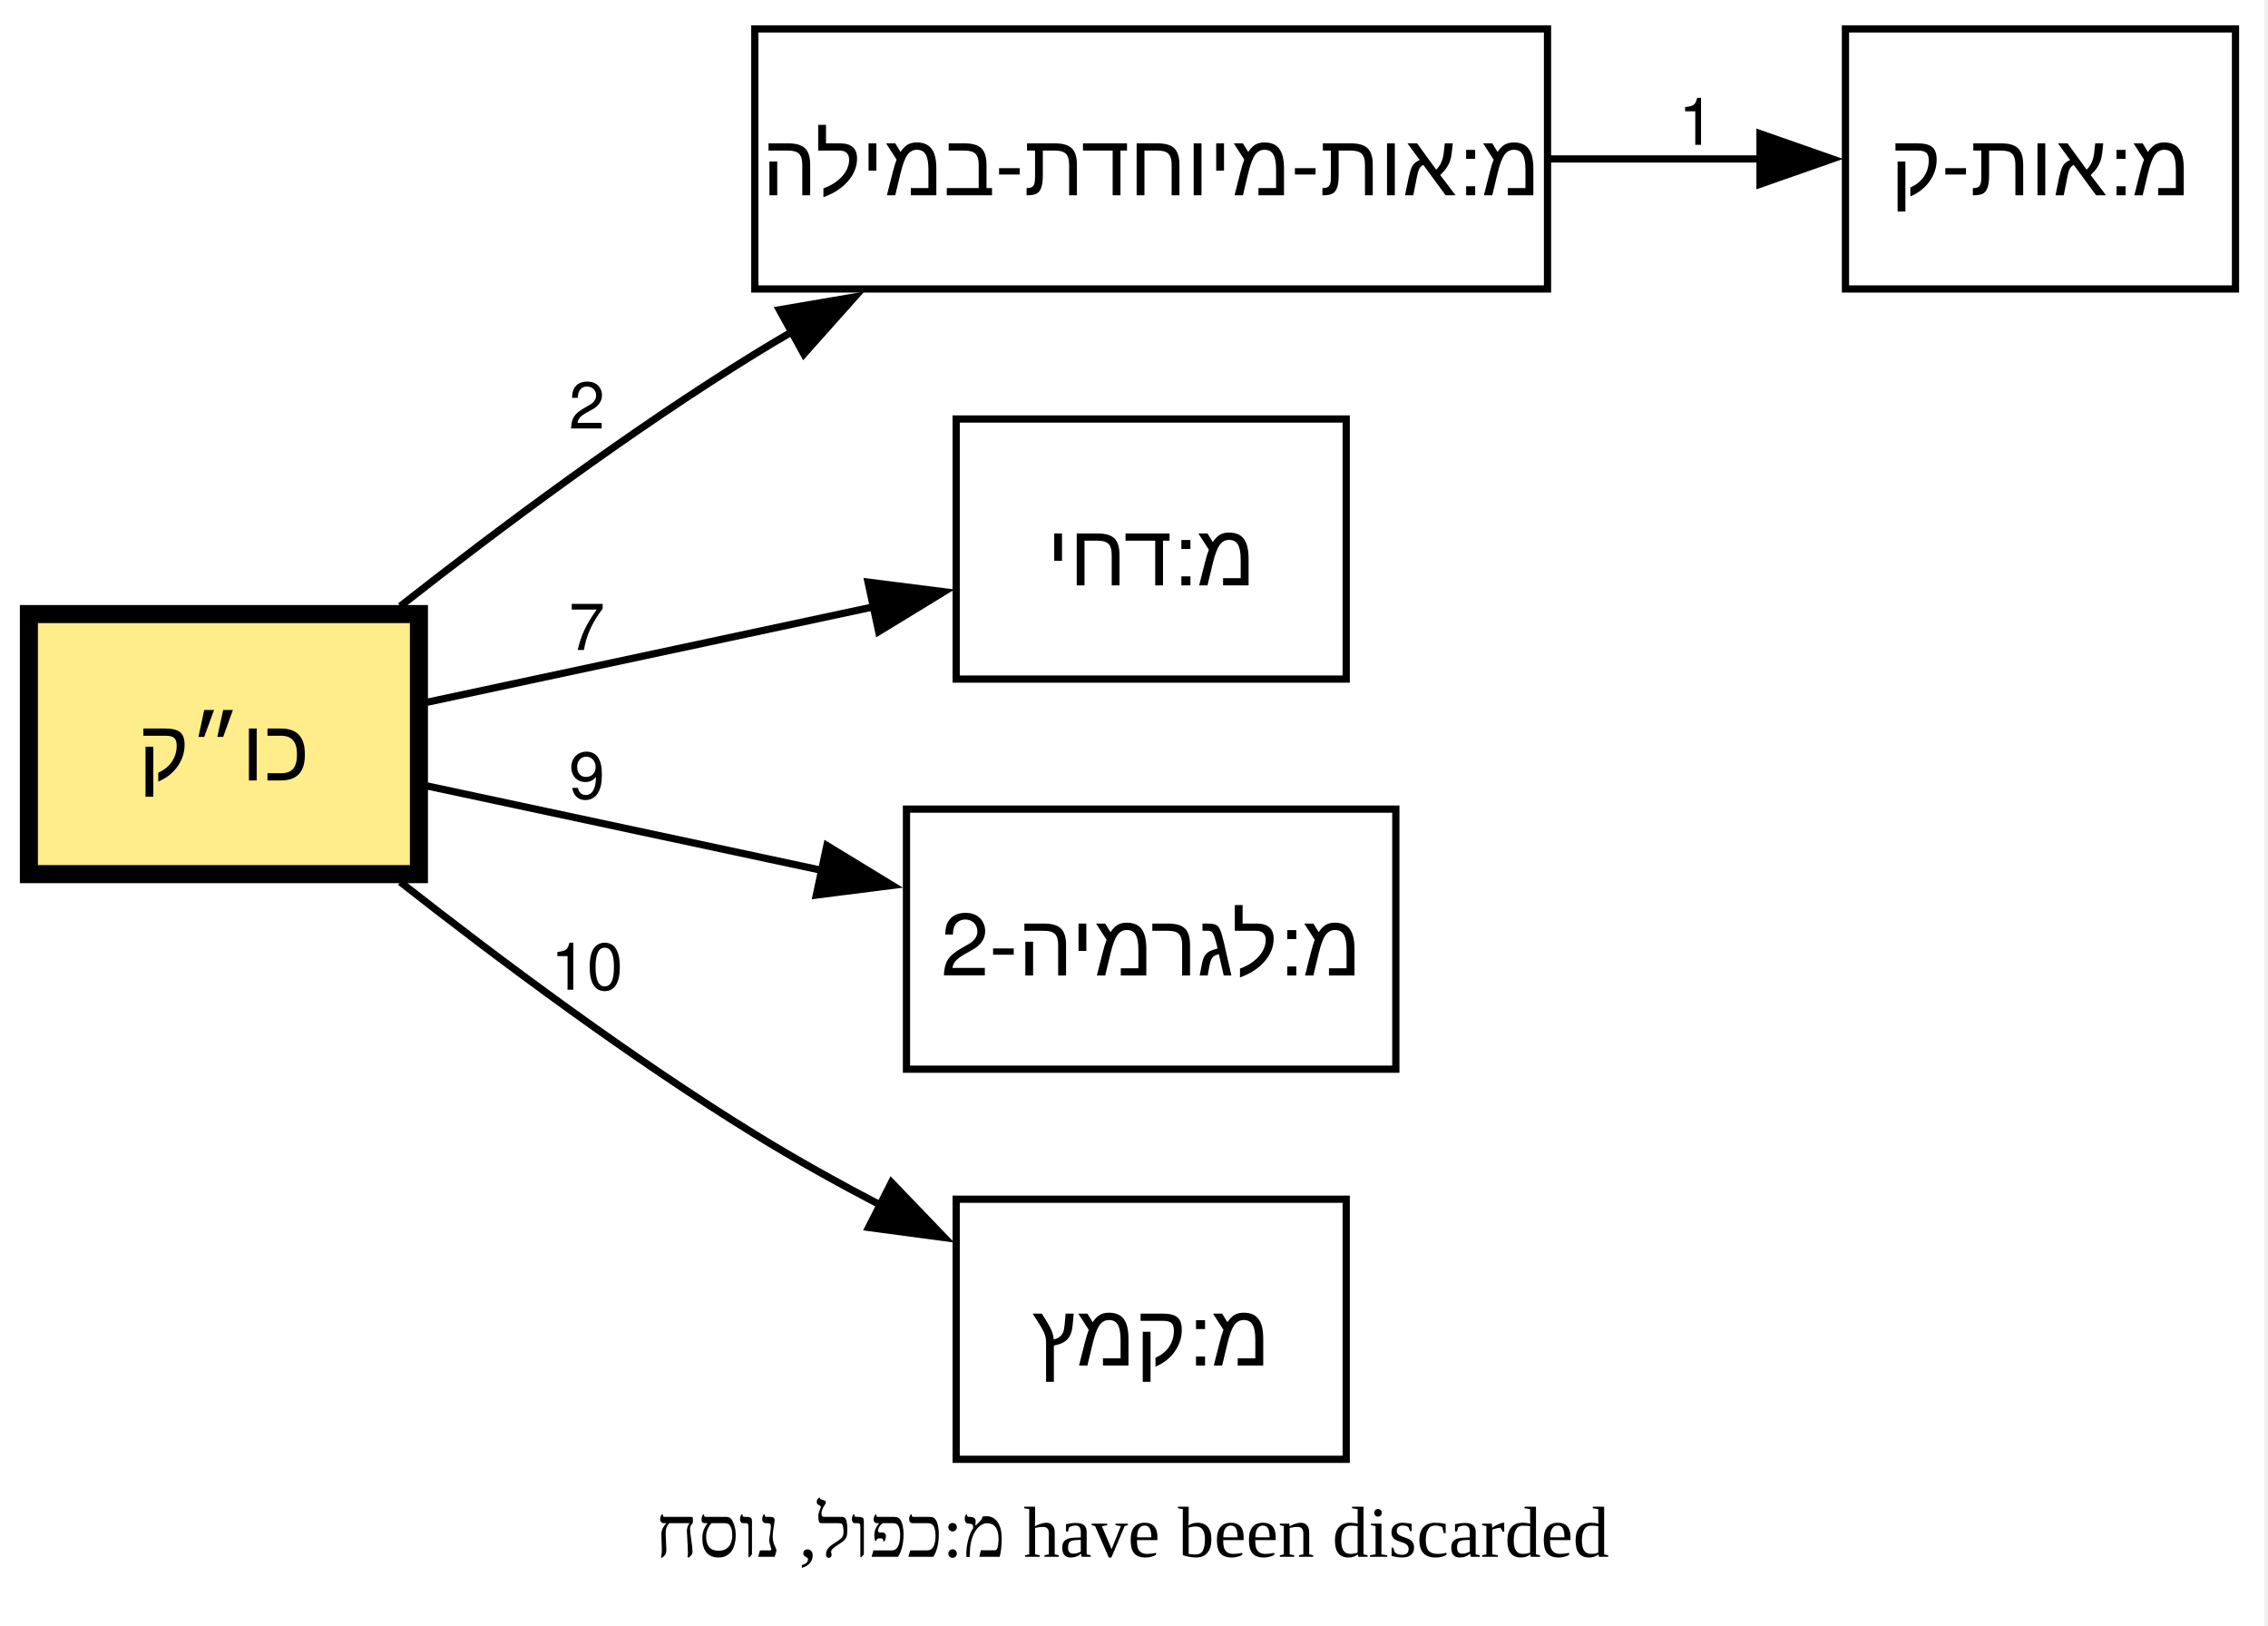
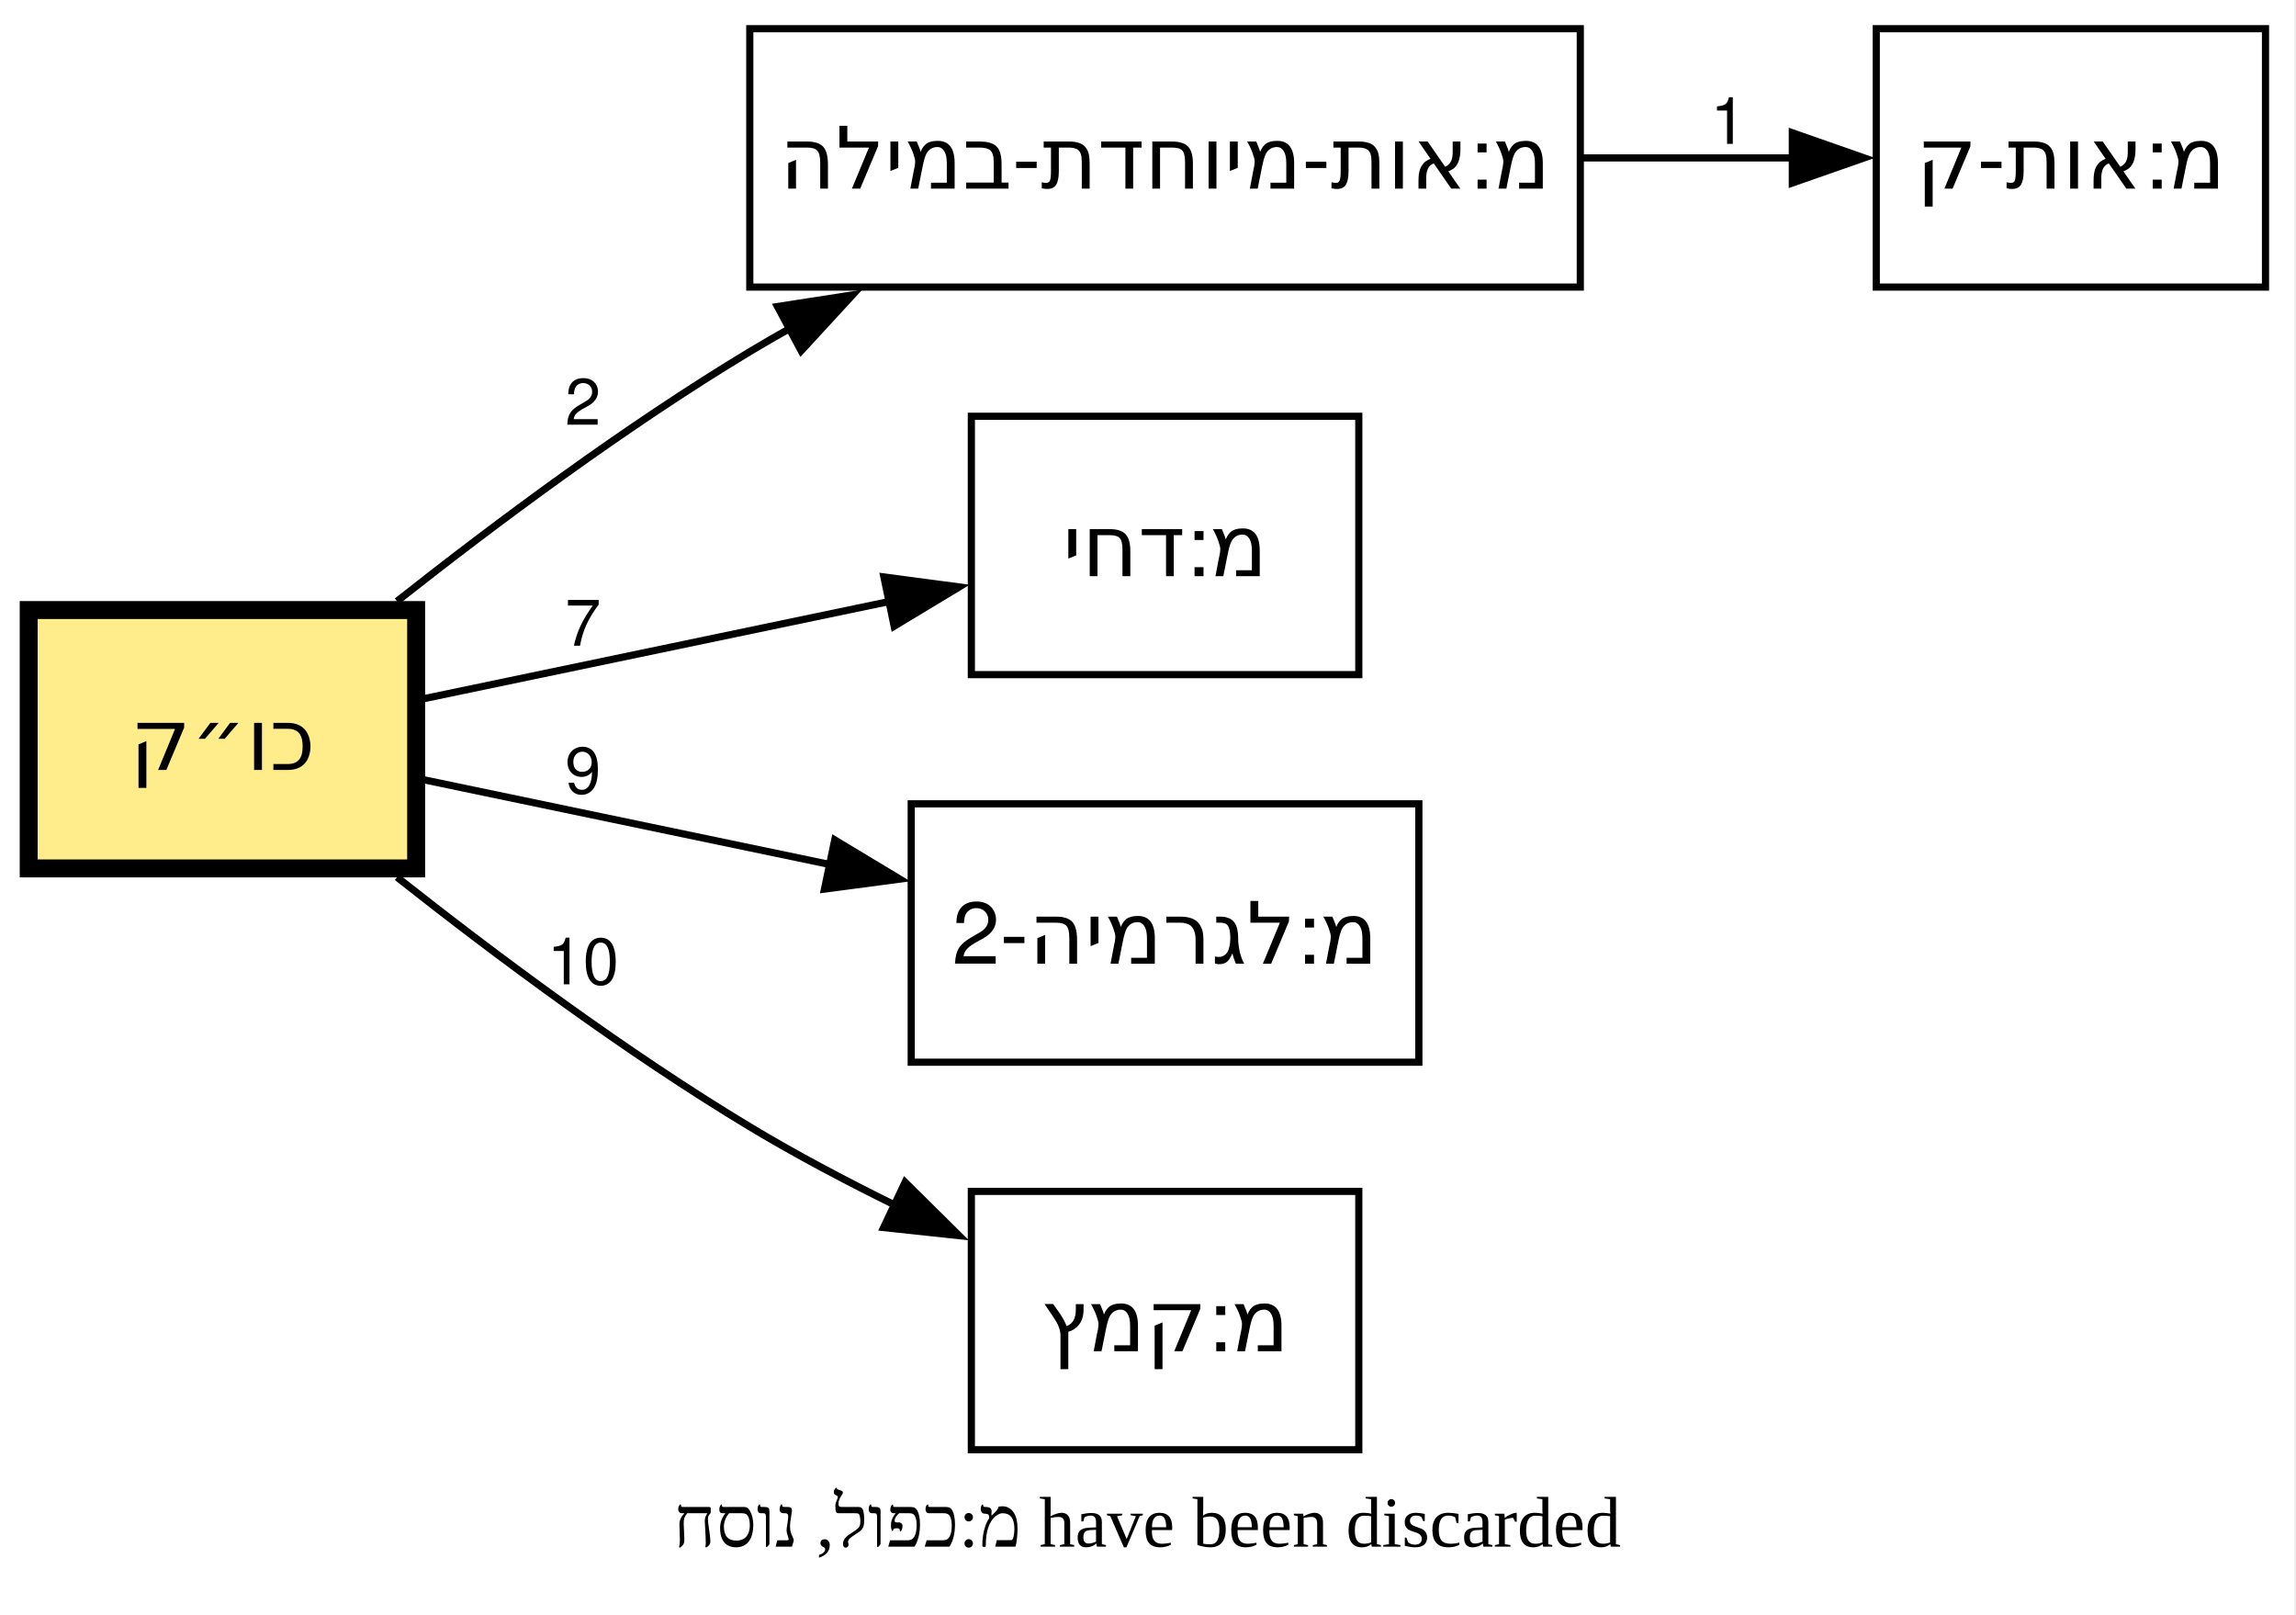
- <svg xmlns="http://www.w3.org/2000/svg" width="314pt" height="225pt" viewBox="0.00 0.00 314.00 225.00">
+ <svg xmlns="http://www.w3.org/2000/svg" width="320pt" height="225pt" viewBox="0.00 0.00 320.00 225.00">
  <g id="graph0" class="graph" transform="scale(1 1) rotate(0) translate(4 221.25)">
-     <polygon fill="white" stroke="none" points="-4,4 -4,-221.25 309.5,-221.25 309.5,4 -4,4" />
-     <text xml:space="preserve" text-anchor="middle" x="152.75" y="-5.75" font-family="Times New Roman,serif" font-size="10.00">מ:כפול, נוסח have been discarded</text>
+     <polygon fill="white" stroke="none" points="-4,4 -4,-221.25 315.75,-221.25 315.75,4 -4,4" />
+     <text xml:space="preserve" text-anchor="middle" x="155.88" y="-5.75" font-family="Times New Roman,serif" font-size="10.00">מ:כפול, נוסח have been discarded</text>
    <g id="node1" class="node">
      <polygon fill="#ffec8b" stroke="black" stroke-width="2.5" points="54,-136.25 0,-136.25 0,-100.25 54,-100.25 54,-136.25" />
-       <text xml:space="preserve" text-anchor="middle" x="27" y="-113.22" font-family="SBL Hebrew,Helvetica" font-size="12.00">כו״ק</text>
+       <text xml:space="preserve" text-anchor="middle" x="27" y="-113.97" font-family="Helvetica,sans-Serif" font-size="12.00">כו״ק</text>
    </g>
    <g id="node2" class="node">
-       <polygon fill="none" stroke="black" points="210.25,-217.25 100.5,-217.25 100.5,-181.25 210.25,-181.25 210.25,-217.25" />
-       <text xml:space="preserve" text-anchor="middle" x="155.38" y="-194.22" font-family="SBL Hebrew,Helvetica" font-size="12.00">מ:אות-מיוחדת-במילה</text>
+       <polygon fill="none" stroke="black" points="216.25,-217.25 100.5,-217.25 100.5,-181.25 216.25,-181.25 216.25,-217.25" />
+       <text xml:space="preserve" text-anchor="middle" x="158.38" y="-194.97" font-family="Helvetica,sans-Serif" font-size="12.00">מ:אות-מיוחדת-במילה</text>
    </g>
    <g id="edge1" class="edge">
-       <path fill="none" stroke="black" d="M51.42,-137.34C65.27,-148.21 83.4,-161.71 100.5,-172.25 102.3,-173.36 104.16,-174.47 106.05,-175.56" />
-       <polygon fill="black" stroke="black" points="103.9,-178.37 114.34,-180.15 107.29,-172.24 103.9,-178.37" />
-       <text xml:space="preserve" text-anchor="middle" x="77.25" y="-161.93" font-family="Helvetica,sans-Serif" font-size="9.00">2</text>
+       <path fill="none" stroke="black" d="M51.34,-137.48C65.16,-148.39 83.29,-161.89 100.5,-172.25 102.36,-173.37 104.28,-174.48 106.23,-175.57" />
+       <polygon fill="black" stroke="black" points="104.36,-178.54 114.83,-180.16 107.66,-172.37 104.36,-178.54" />
+       <text xml:space="preserve" text-anchor="middle" x="77.25" y="-162.06" font-family="Helvetica,sans-Serif" font-size="9.00">2</text>
    </g>
    <g id="node3" class="node">
-       <polygon fill="none" stroke="black" points="182.38,-163.25 128.38,-163.25 128.38,-127.25 182.38,-127.25 182.38,-163.25" />
-       <text xml:space="preserve" text-anchor="middle" x="155.38" y="-140.22" font-family="SBL Hebrew,Helvetica" font-size="12.00">מ:דחי</text>
+       <polygon fill="none" stroke="black" points="185.38,-163.25 131.38,-163.25 131.38,-127.25 185.38,-127.25 185.38,-163.25" />
+       <text xml:space="preserve" text-anchor="middle" x="158.38" y="-140.97" font-family="Helvetica,sans-Serif" font-size="12.00">מ:דחי</text>
    </g>
    <g id="edge2" class="edge">
-       <path fill="none" stroke="black" d="M55.11,-124.04C73.18,-127.9 97.16,-133.03 117.03,-137.27" />
-       <polygon fill="black" stroke="black" points="116.18,-140.67 126.69,-139.34 117.65,-133.82 116.18,-140.67" />
+       <path fill="none" stroke="black" d="M55.12,-123.91C74,-127.85 99.42,-133.15 120.18,-137.49" />
+       <polygon fill="black" stroke="black" points="119.19,-140.86 129.69,-139.47 120.62,-134 119.19,-140.86" />
      <text xml:space="preserve" text-anchor="middle" x="77.25" y="-131.28" font-family="Helvetica,sans-Serif" font-size="9.00">7</text>
    </g>
    <g id="node4" class="node">
-       <polygon fill="none" stroke="black" points="189.25,-109.25 121.5,-109.25 121.5,-73.25 189.25,-73.25 189.25,-109.25" />
-       <text xml:space="preserve" text-anchor="middle" x="155.38" y="-86.22" font-family="SBL Hebrew,Helvetica" font-size="12.00">מ:לגרמיה-2</text>
+       <polygon fill="none" stroke="black" points="193.75,-109.25 123,-109.25 123,-73.25 193.75,-73.25 193.75,-109.25" />
+       <text xml:space="preserve" text-anchor="middle" x="158.38" y="-86.97" font-family="Helvetica,sans-Serif" font-size="12.00">מ:לגרמיה-2</text>
    </g>
    <g id="edge3" class="edge">
-       <path fill="none" stroke="black" d="M55.11,-112.46C71.09,-109.04 91.69,-104.64 109.98,-100.73" />
-       <polygon fill="black" stroke="black" points="110.48,-104.21 119.53,-98.69 109.02,-97.36 110.48,-104.21" />
+       <path fill="none" stroke="black" d="M55.12,-112.59C71.52,-109.17 92.85,-104.72 111.78,-100.77" />
+       <polygon fill="black" stroke="black" points="112.34,-104.22 121.41,-98.76 110.91,-97.37 112.34,-104.22" />
      <text xml:space="preserve" text-anchor="middle" x="77.25" y="-110.7" font-family="Helvetica,sans-Serif" font-size="9.00">9</text>
    </g>
    <g id="node5" class="node">
-       <polygon fill="none" stroke="black" points="182.38,-55.25 128.38,-55.25 128.38,-19.25 182.38,-19.25 182.38,-55.25" />
-       <text xml:space="preserve" text-anchor="middle" x="155.38" y="-32.23" font-family="SBL Hebrew,Helvetica" font-size="12.00">מ:קמץ</text>
+       <polygon fill="none" stroke="black" points="185.38,-55.25 131.38,-55.25 131.38,-19.25 185.38,-19.25 185.38,-55.25" />
+       <text xml:space="preserve" text-anchor="middle" x="158.38" y="-32.98" font-family="Helvetica,sans-Serif" font-size="12.00">מ:קמץ</text>
    </g>
    <g id="edge4" class="edge">
-       <path fill="none" stroke="black" d="M51.42,-99.16C65.27,-88.29 83.4,-74.79 100.5,-64.25 106.09,-60.8 112.18,-57.42 118.19,-54.28" />
-       <polygon fill="black" stroke="black" points="119.42,-57.58 126.76,-49.94 116.26,-51.34 119.42,-57.58" />
-       <text xml:space="preserve" text-anchor="middle" x="77.25" y="-84.26" font-family="Helvetica,sans-Serif" font-size="9.00">10</text>
+       <path fill="none" stroke="black" d="M51.34,-99.02C65.16,-88.11 83.29,-74.61 100.5,-64.25 106.98,-60.35 114.11,-56.59 121.07,-53.17" />
+       <polygon fill="black" stroke="black" points="122.15,-56.53 129.68,-49.08 119.15,-50.21 122.15,-56.53" />
+       <text xml:space="preserve" text-anchor="middle" x="77.25" y="-84.1" font-family="Helvetica,sans-Serif" font-size="9.00">10</text>
    </g>
    <g id="node6" class="node">
-       <polygon fill="none" stroke="black" points="305.5,-217.25 251.5,-217.25 251.5,-181.25 305.5,-181.25 305.5,-217.25" />
-       <text xml:space="preserve" text-anchor="middle" x="278.5" y="-194.22" font-family="SBL Hebrew,Helvetica" font-size="12.00">מ:אות-ק</text>
+       <polygon fill="none" stroke="black" points="311.75,-217.25 257.5,-217.25 257.5,-181.25 311.75,-181.25 311.75,-217.25" />
+       <text xml:space="preserve" text-anchor="middle" x="284.62" y="-194.97" font-family="Helvetica,sans-Serif" font-size="12.00">מ:אות-ק</text>
    </g>
    <g id="edge5" class="edge">
-       <path fill="none" stroke="black" d="M210.56,-199.25C220.48,-199.25 230.63,-199.25 239.93,-199.25" />
-       <polygon fill="black" stroke="black" points="239.67,-202.75 249.67,-199.25 239.67,-195.75 239.67,-202.75" />
-       <text xml:space="preserve" text-anchor="middle" x="230.88" y="-201.2" font-family="Helvetica,sans-Serif" font-size="9.00">1</text>
+       <path fill="none" stroke="black" d="M216.41,-199.25C226.46,-199.25 236.68,-199.25 246.03,-199.25" />
+       <polygon fill="black" stroke="black" points="245.8,-202.75 255.8,-199.25 245.8,-195.75 245.8,-202.75" />
+       <text xml:space="preserve" text-anchor="middle" x="236.88" y="-201.2" font-family="Helvetica,sans-Serif" font-size="9.00">1</text>
    </g>
  </g>
</svg>
